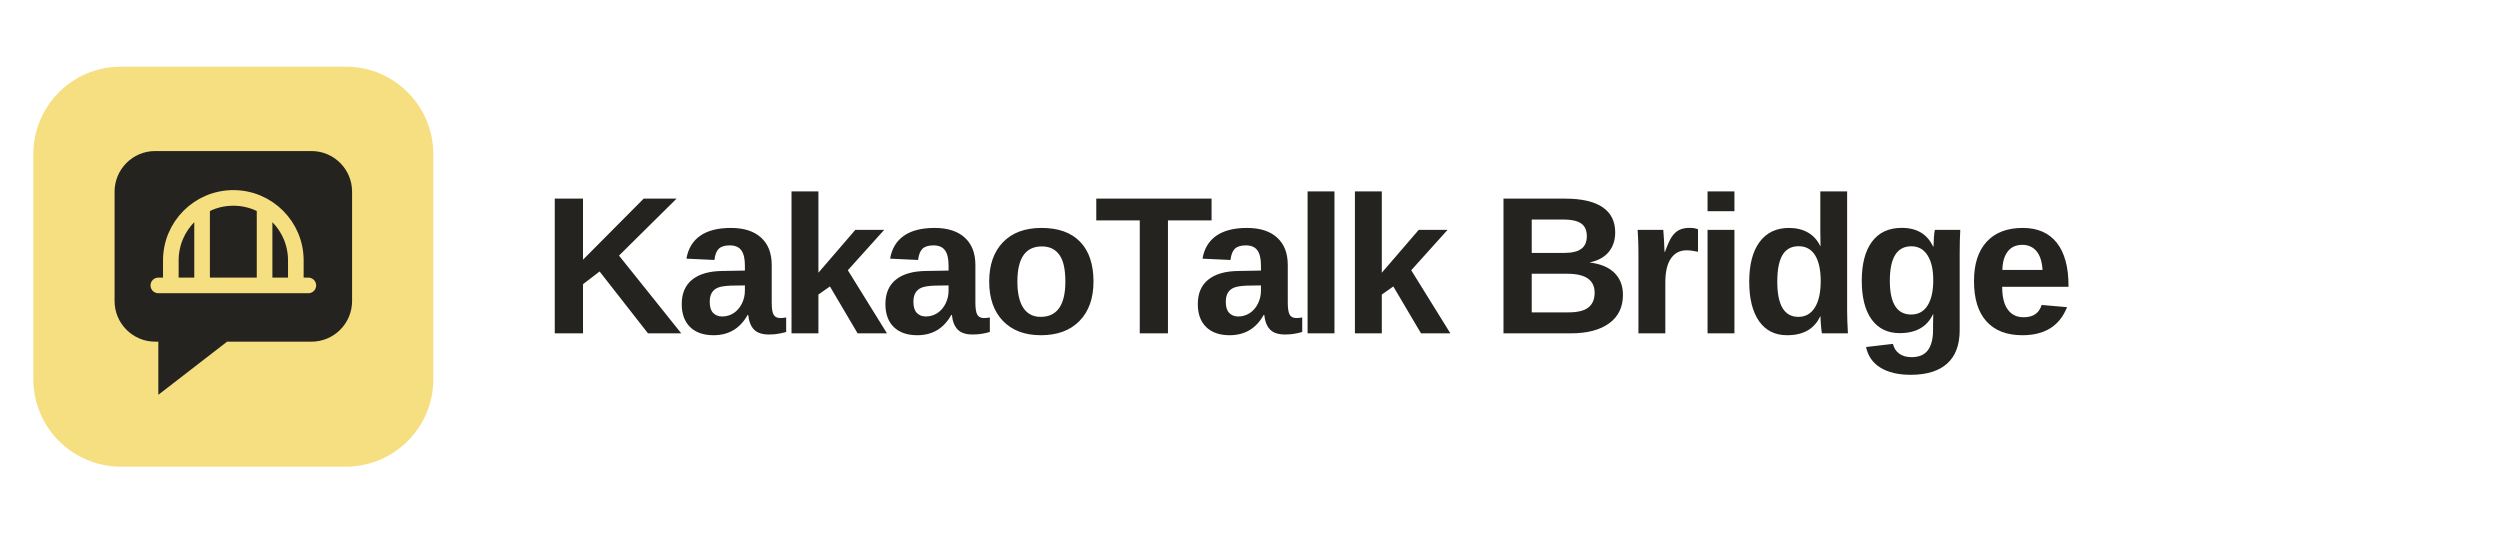
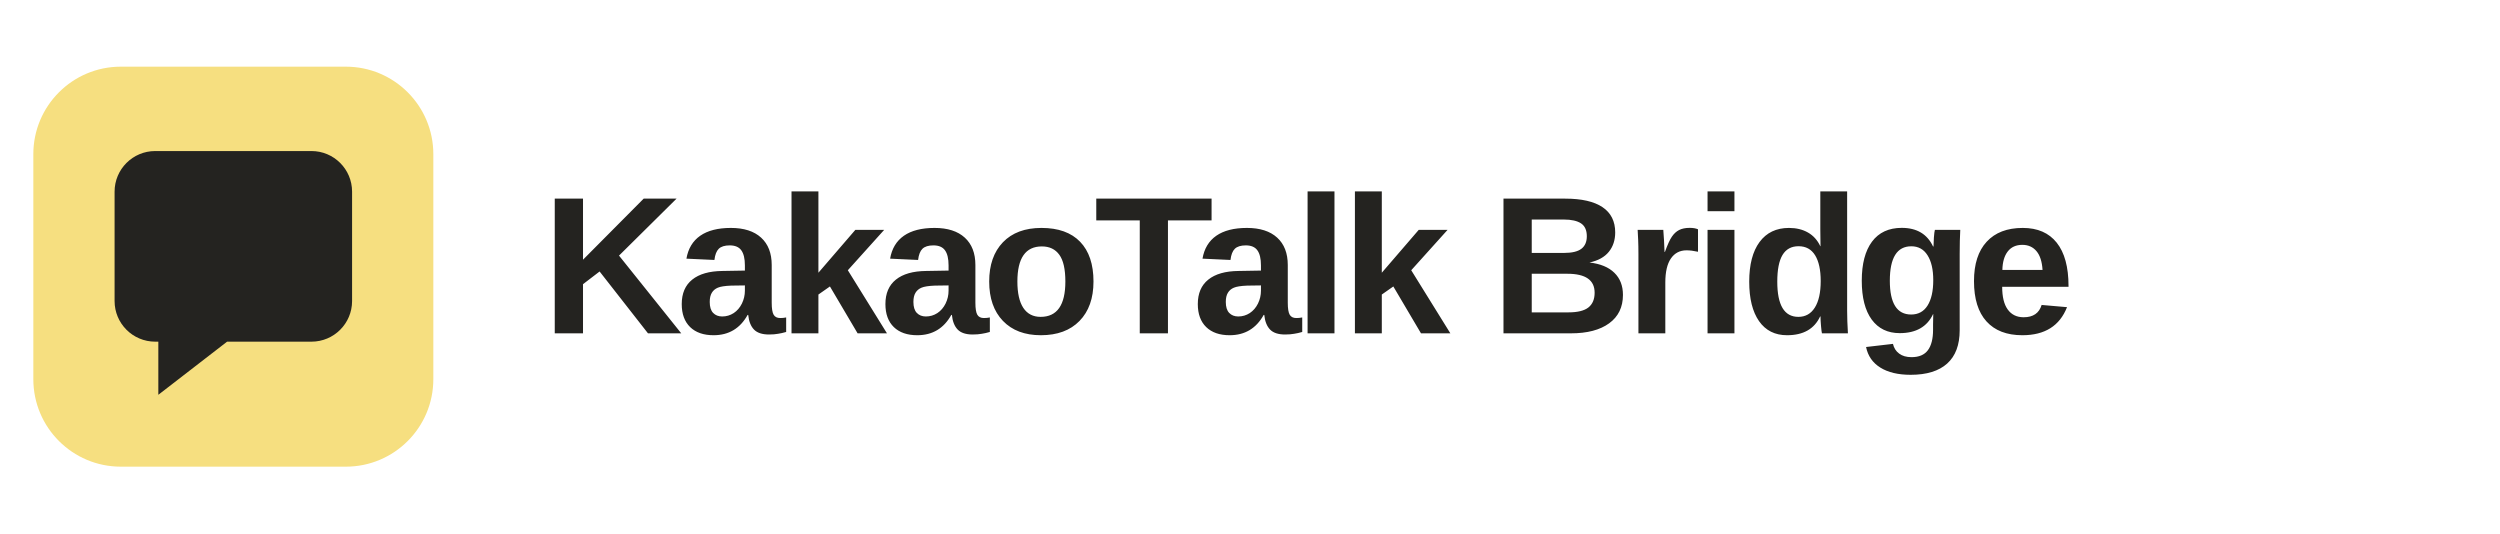
<svg xmlns="http://www.w3.org/2000/svg" width="600" height="128" viewBox="0 0 600 128" role="img" aria-labelledby="title desc">
  <style>.word{fill:#242320}@media(prefers-color-scheme:dark){.word{fill:#edece6}}</style>
  <rect x="8" y="16" width="96" height="96" rx="21" fill="#f6df80" />
  <g transform="translate(8 16) scale(.75)">
    <path d="M39 27h50a13 13 0 0 1 13 13v35a13 13 0 0 1-13 13H62l-22 17V88h-1a13 13 0 0 1-13-13V40a13 13 0 0 1 13-13Z" fill="#242320" />
-     <path d="M44 70V62a20 20 0 0 1 40 0v8M40 70h48M54 45v25M74 45v25" fill="none" stroke="#f6df80" stroke-width="5" stroke-linecap="round" stroke-linejoin="round" />
  </g>
  <text class="word" x="130" y="80" font-family="-apple-system,BlinkMacSystemFont,'Segoe UI',Arial,sans-serif" font-size="47" font-weight="650" letter-spacing="-1.7">KakaoTalk Bridge</text>
</svg>
